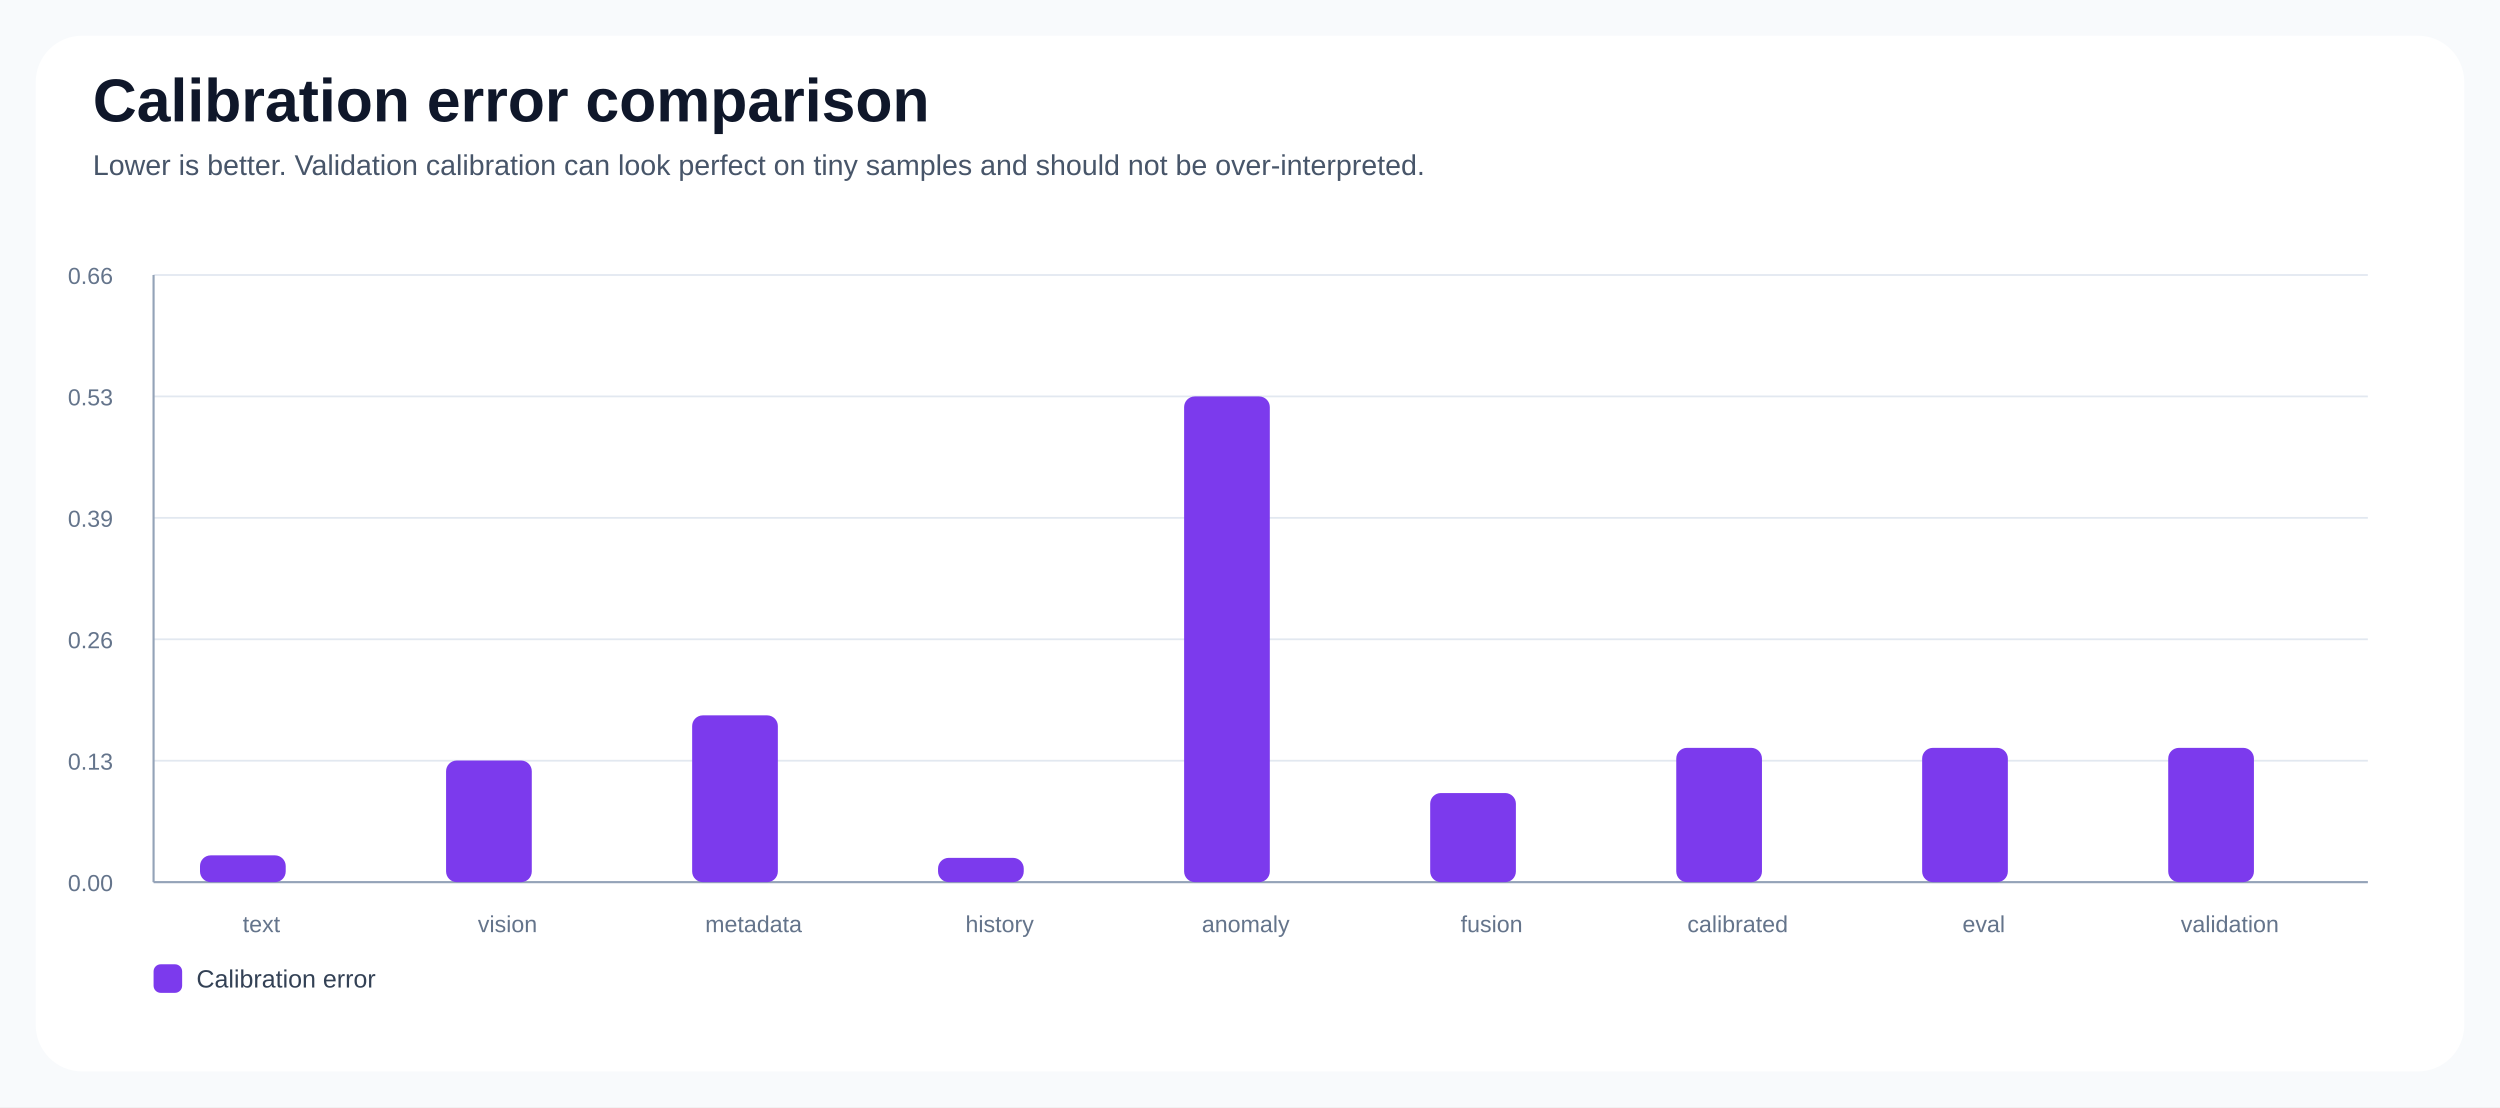
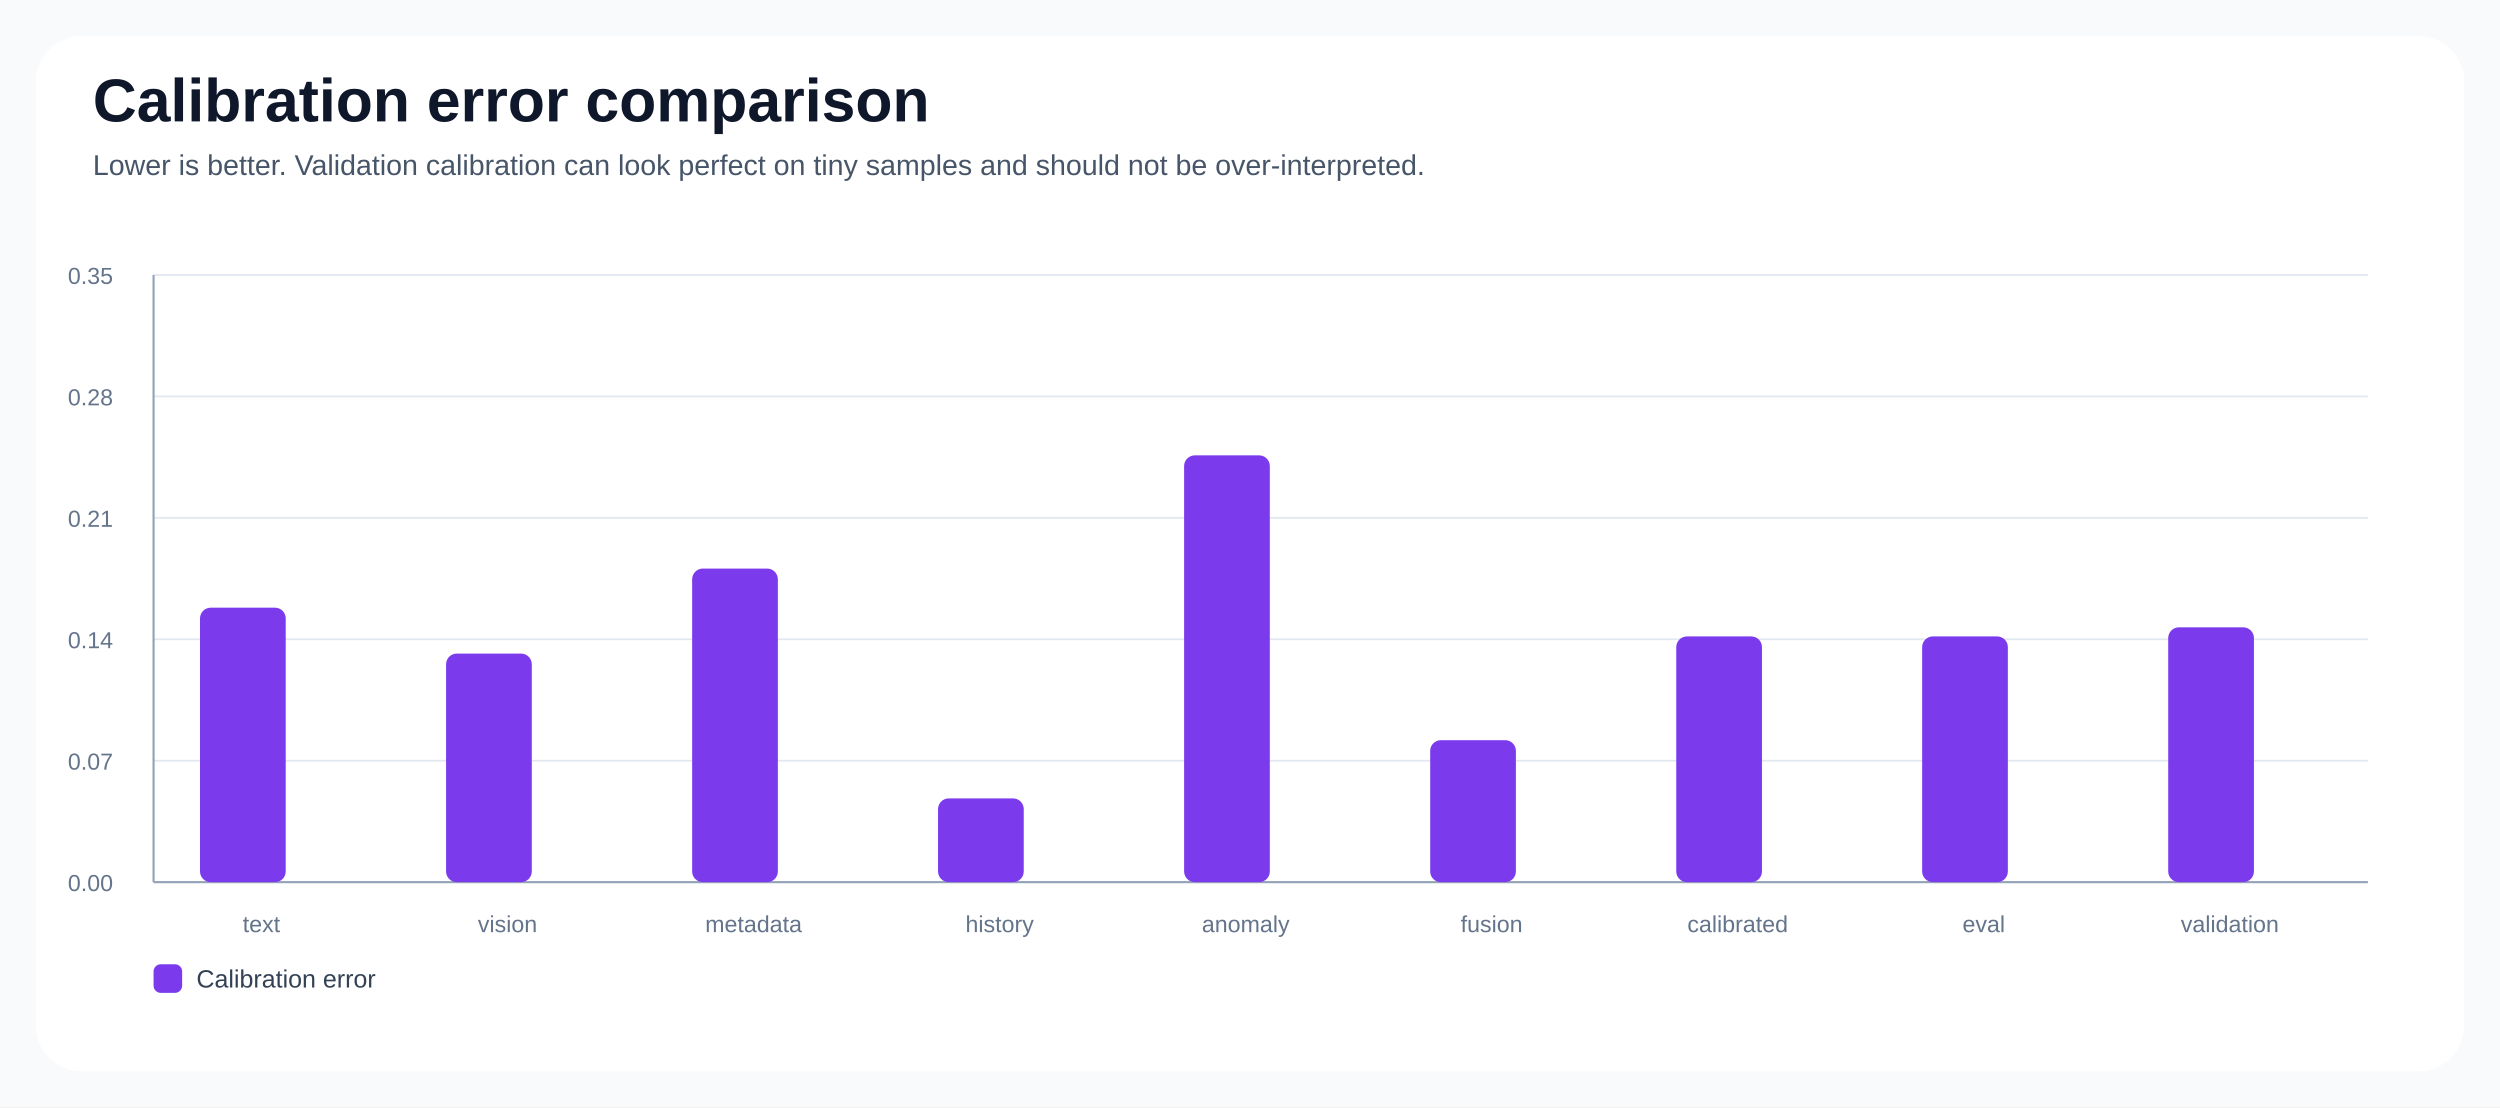
<svg xmlns="http://www.w3.org/2000/svg" width="1400" height="620" viewBox="0 0 1400 620" role="img">
  <style>
text { font-family: 'Segoe UI', Arial, sans-serif; fill: #0f172a; }
.title { font-size: 34px; font-weight: 700; }
.subtitle { font-size: 16px; fill: #475569; }
.card { fill: #ffffff; stroke: #cbd5e1; stroke-width: 1.5; rx: 20; }
.accent { fill: #eff6ff; stroke: #60a5fa; stroke-width: 1.5; rx: 20; }
.warn { fill: #fff7ed; stroke: #fb923c; stroke-width: 1.5; rx: 20; }
.label { font-size: 15px; font-weight: 600; fill: #475569; }
.value { font-size: 32px; font-weight: 700; }
.value-compact { font-size: 22px; font-weight: 700; }
.small { font-size: 13px; fill: #64748b; }
.axis { stroke: #94a3b8; stroke-width: 1.2; }
.grid { stroke: #e2e8f0; stroke-width: 1; }
.legend { font-size: 14px; fill: #334155; }
.stub { font-size: 20px; font-weight: 600; }
</style>
  <rect x="0" y="0" width="1400" height="620" fill="#f8fafc" />
  <rect x="20" y="20" width="1360" height="580" fill="#ffffff" rx="26" />
  <text class="title" x="52" y="68">Calibration error comparison</text>
  <text class="subtitle" x="52" y="98">Lower is better. Validation calibration can look perfect on tiny samples and should not be over-interpreted.</text>
  <line class="grid" x1="86" y1="494.0" x2="1326" y2="494.0" />
  <text class="small" x="38" y="499.0">0.00</text>
  <line class="grid" x1="86" y1="426.0" x2="1326" y2="426.0" />
-   <text class="small" x="38" y="431.0">0.13</text>
+   <text class="small" x="38" y="431.0">0.07</text>
  <line class="grid" x1="86" y1="358.0" x2="1326" y2="358.0" />
-   <text class="small" x="38" y="363.0">0.26</text>
+   <text class="small" x="38" y="363.0">0.14</text>
  <line class="grid" x1="86" y1="290.0" x2="1326" y2="290.0" />
-   <text class="small" x="38" y="295.0">0.39</text>
+   <text class="small" x="38" y="295.0">0.21</text>
  <line class="grid" x1="86" y1="222.0" x2="1326" y2="222.0" />
-   <text class="small" x="38" y="227.0">0.53</text>
+   <text class="small" x="38" y="227.0">0.28</text>
  <line class="grid" x1="86" y1="154.0" x2="1326" y2="154.0" />
-   <text class="small" x="38" y="159.0">0.66</text>
+   <text class="small" x="38" y="159.0">0.35</text>
  <line class="axis" x1="86" y1="154" x2="86" y2="494" />
  <line class="axis" x1="86" y1="494" x2="1326" y2="494" />
-   <rect x="112.0" y="479.0" width="48.0" height="15.0" fill="#7c3aed" rx="6" />
+   <rect x="112.0" y="340.3" width="48.0" height="153.7" fill="#7c3aed" rx="6" />
  <text class="small" x="146.4" y="522" text-anchor="middle">text</text>
-   <rect x="249.8" y="425.9" width="48.0" height="68.1" fill="#7c3aed" rx="6" />
+   <rect x="249.8" y="366.0" width="48.0" height="128.0" fill="#7c3aed" rx="6" />
  <text class="small" x="284.2" y="522" text-anchor="middle">vision</text>
-   <rect x="387.6" y="400.6" width="48.0" height="93.4" fill="#7c3aed" rx="6" />
+   <rect x="387.6" y="318.4" width="48.0" height="175.6" fill="#7c3aed" rx="6" />
  <text class="small" x="422.0" y="522" text-anchor="middle">metadata</text>
-   <rect x="525.3" y="480.4" width="48.0" height="13.6" fill="#7c3aed" rx="6" />
+   <rect x="525.3" y="447.1" width="48.0" height="46.9" fill="#7c3aed" rx="6" />
  <text class="small" x="559.8" y="522" text-anchor="middle">history</text>
-   <rect x="663.1" y="222.0" width="48.0" height="272.0" fill="#7c3aed" rx="6" />
+   <rect x="663.1" y="255.0" width="48.0" height="239.0" fill="#7c3aed" rx="6" />
  <text class="small" x="697.6" y="522" text-anchor="middle">anomaly</text>
-   <rect x="800.9" y="444.1" width="48.0" height="49.9" fill="#7c3aed" rx="6" />
+   <rect x="800.9" y="414.5" width="48.0" height="79.5" fill="#7c3aed" rx="6" />
  <text class="small" x="835.3" y="522" text-anchor="middle">fusion</text>
-   <rect x="938.7" y="418.8" width="48.0" height="75.2" fill="#7c3aed" rx="6" />
+   <rect x="938.7" y="356.4" width="48.0" height="137.6" fill="#7c3aed" rx="6" />
  <text class="small" x="973.1" y="522" text-anchor="middle">calibrated</text>
-   <rect x="1076.4" y="418.8" width="48.0" height="75.2" fill="#7c3aed" rx="6" />
+   <rect x="1076.4" y="356.4" width="48.0" height="137.6" fill="#7c3aed" rx="6" />
  <text class="small" x="1110.9" y="522" text-anchor="middle">eval</text>
-   <rect x="1214.2" y="418.8" width="48.0" height="75.2" fill="#7c3aed" rx="6" />
+   <rect x="1214.2" y="351.3" width="48.0" height="142.7" fill="#7c3aed" rx="6" />
  <text class="small" x="1248.7" y="522" text-anchor="middle">validation</text>
  <rect x="86" y="540" width="16" height="16" fill="#7c3aed" rx="4" />
  <text class="legend" x="110" y="553">Calibration error</text>
</svg>
